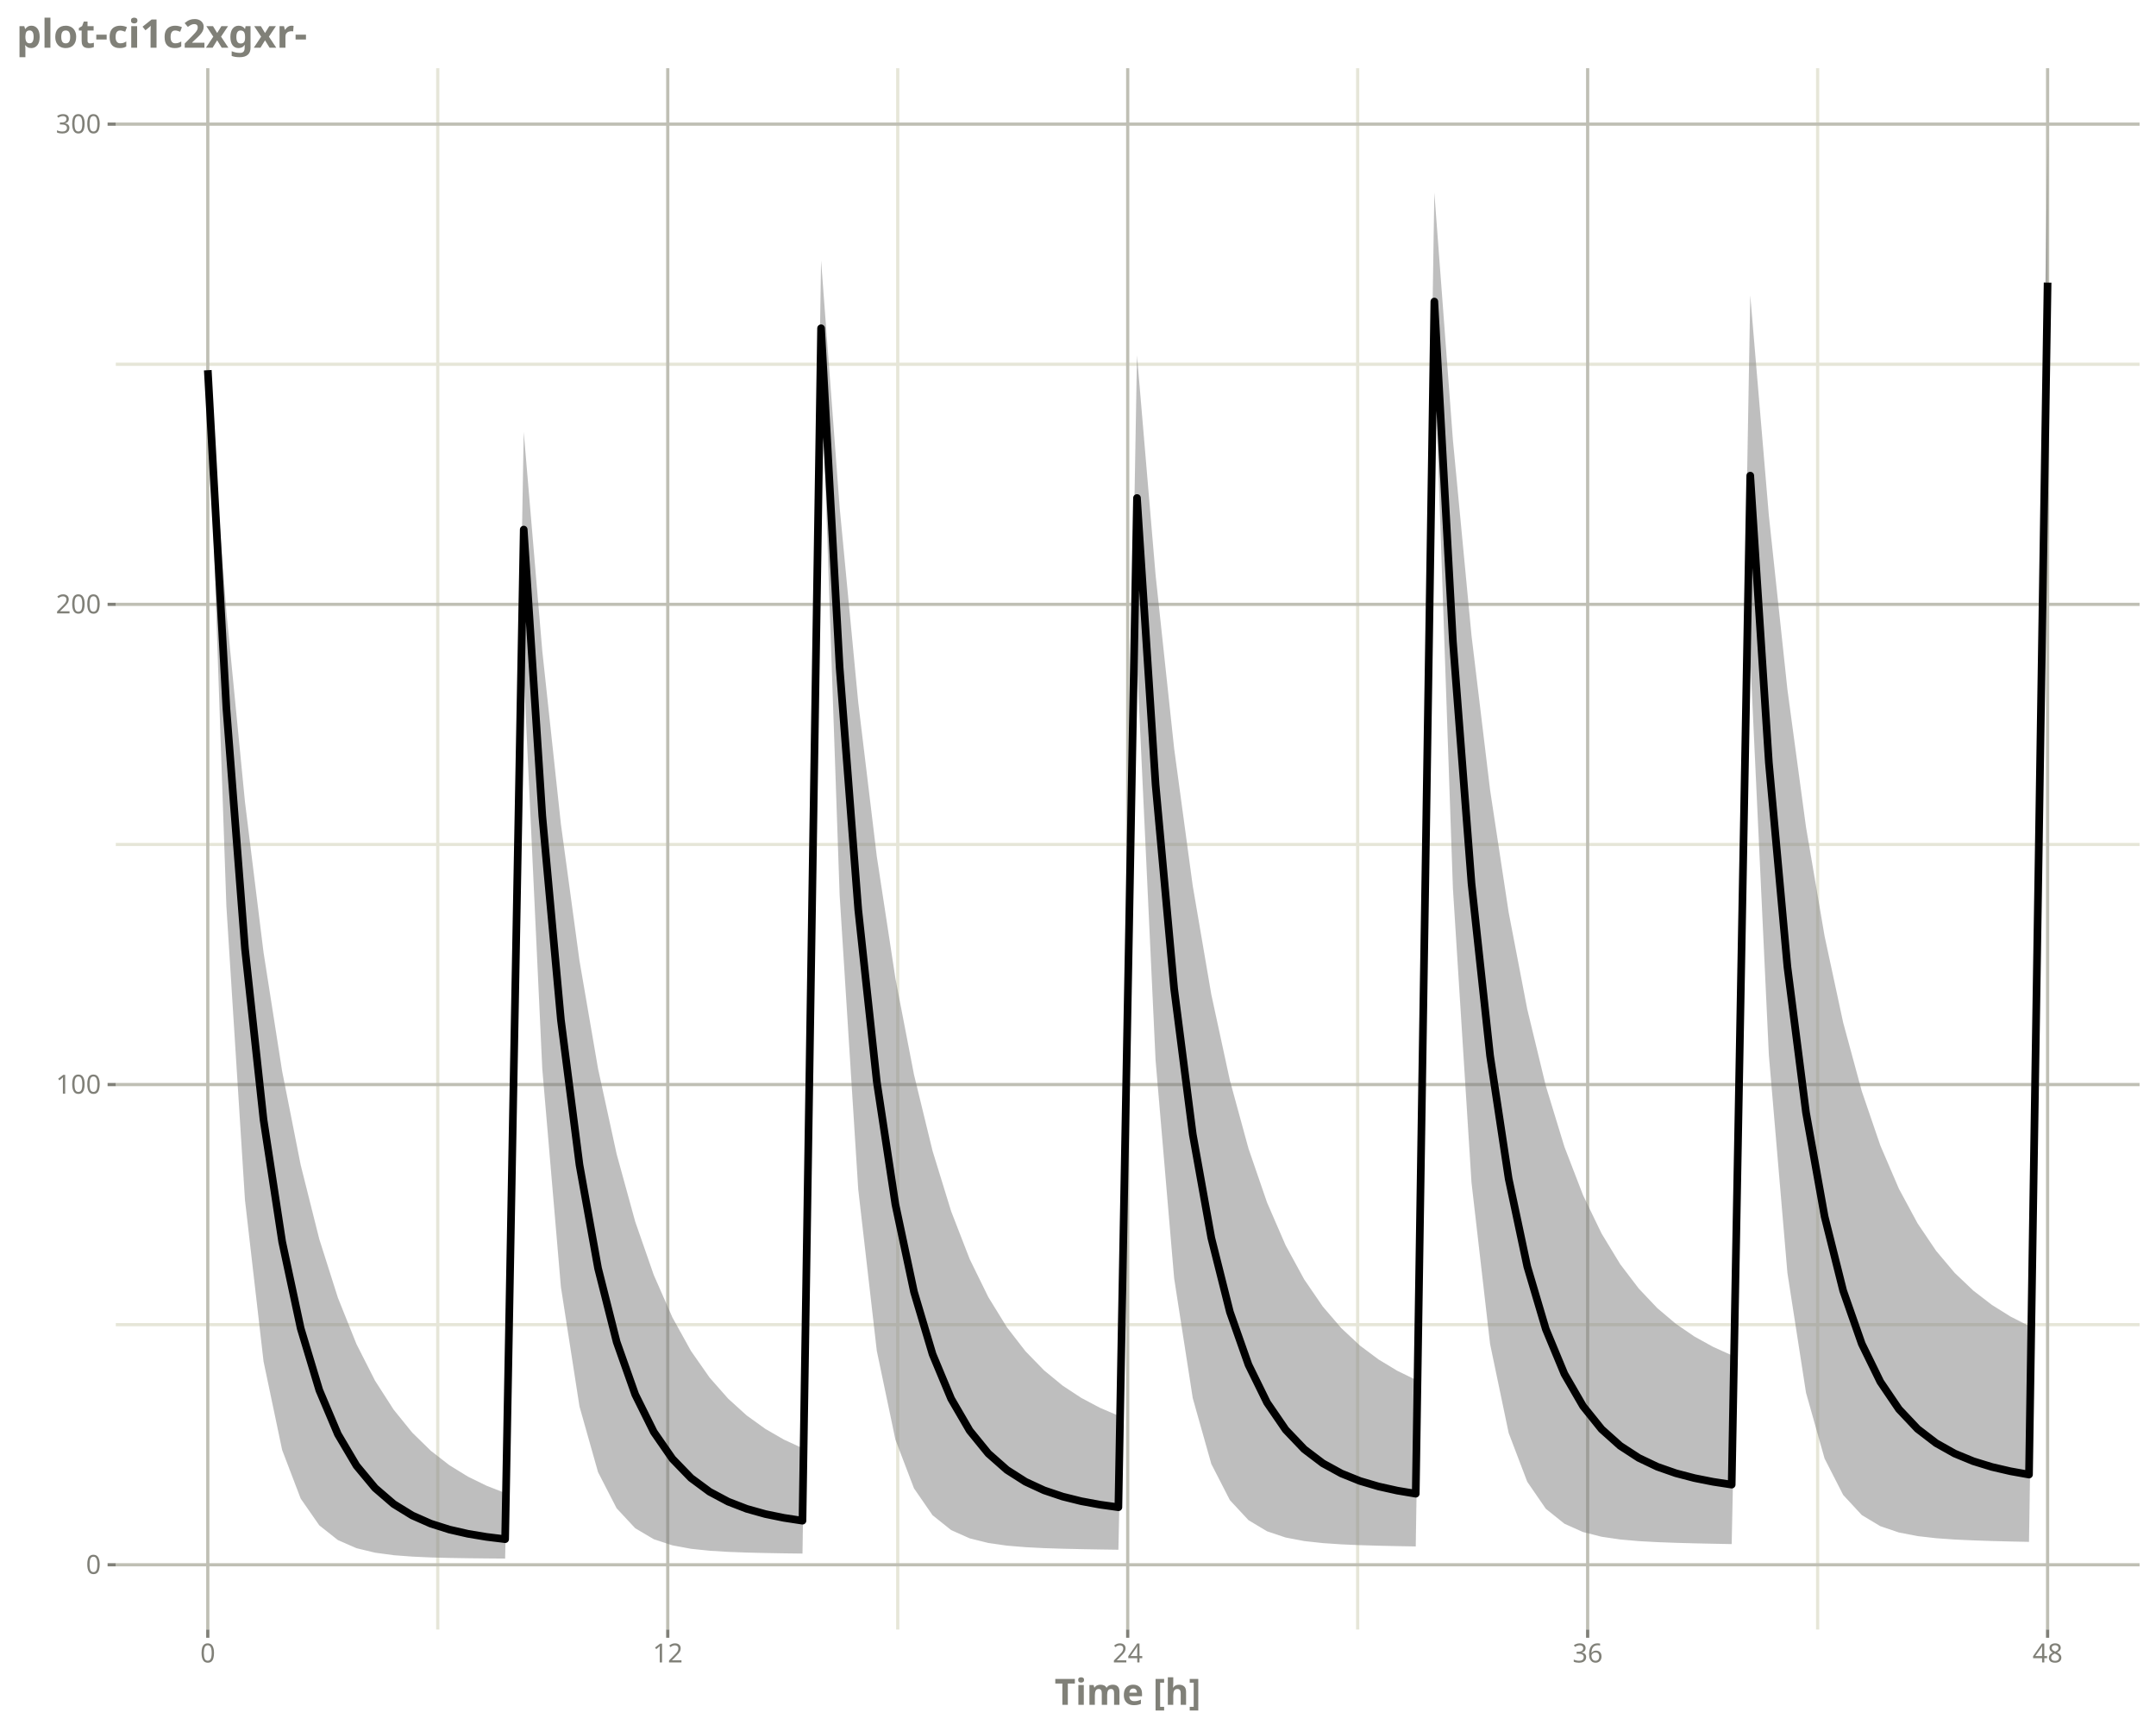
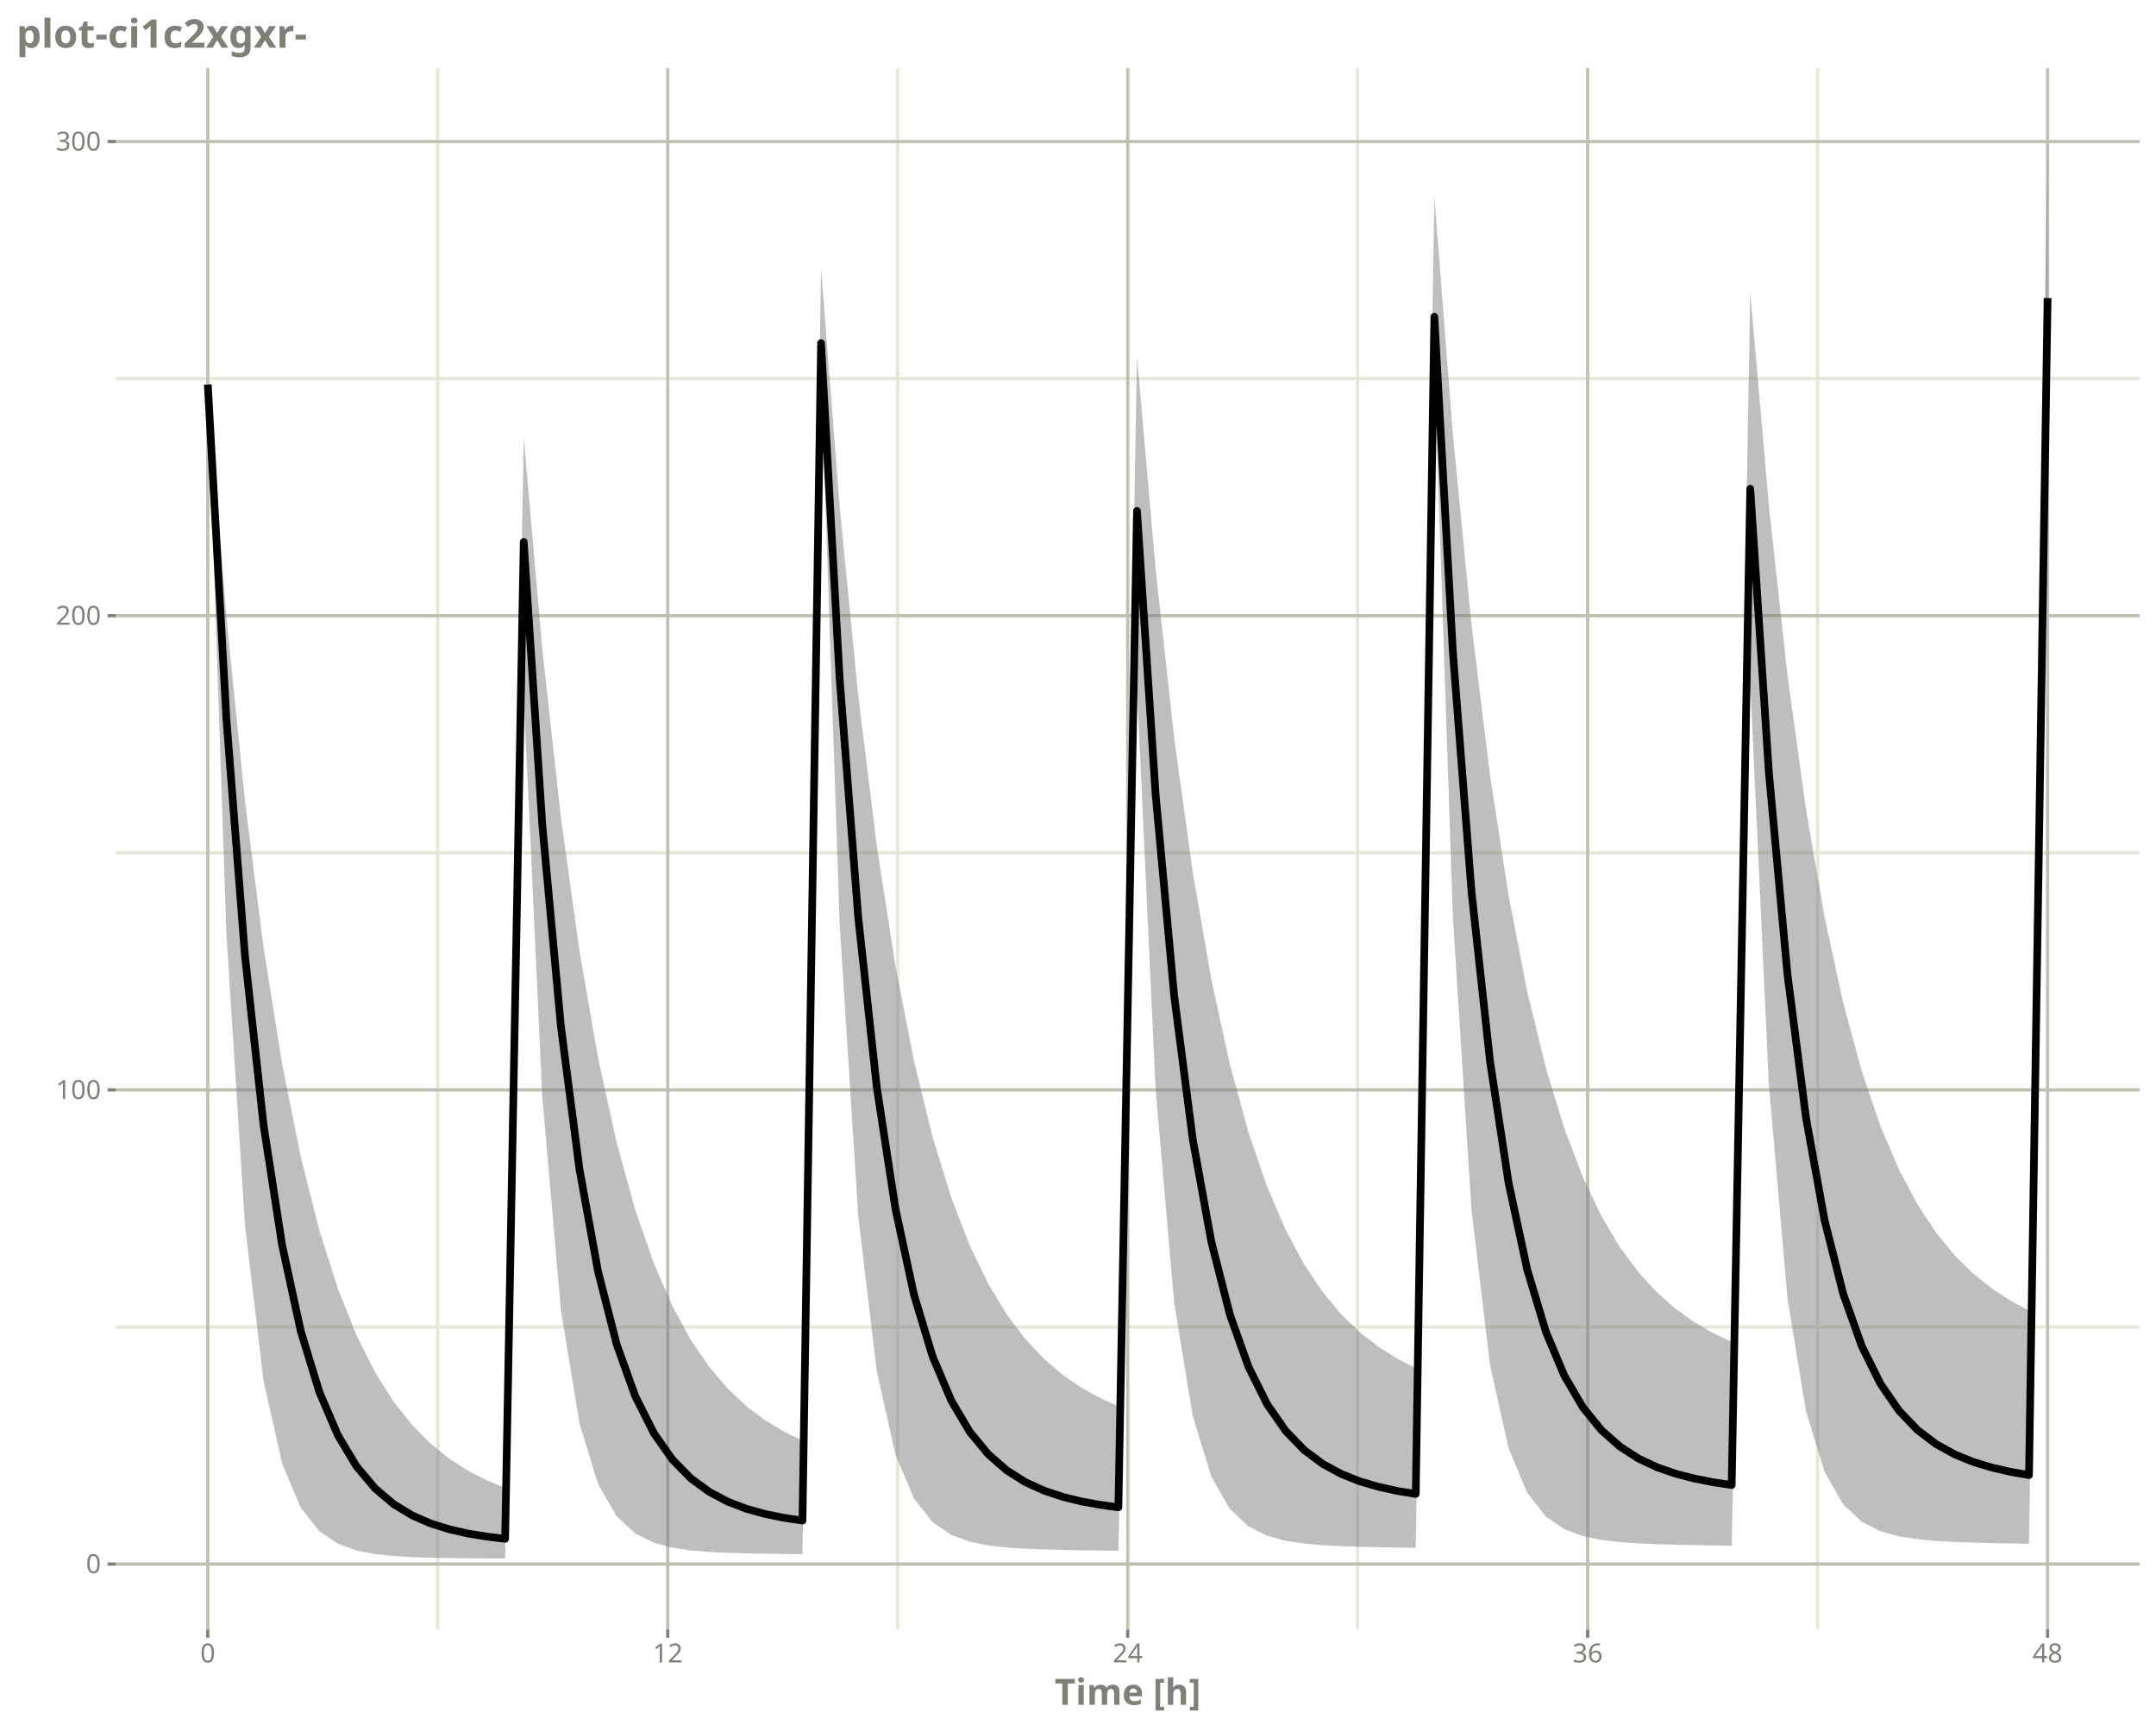
<svg xmlns="http://www.w3.org/2000/svg" class="svglite" data-engine-version="2.0" width="720.00pt" height="576.00pt" viewBox="0 0 720.00 576.00">
  <defs>
    <style type="text/css">
    .svglite line, .svglite polyline, .svglite polygon, .svglite path, .svglite rect, .svglite circle {
      fill: none;
      stroke: #000000;
      stroke-linecap: round;
      stroke-linejoin: round;
      stroke-miterlimit: 10.00;
    }
  </style>
  </defs>
  <rect width="100%" height="100%" style="stroke: none; fill: #FFFFFF;" />
  <defs>
    <clipPath id="cpMC4wMHw3MjAuMDB8MC4wMHw1NzYuMDA=">
      <rect x="0.00" y="0.00" width="720.00" height="576.00" />
    </clipPath>
  </defs>
  <g clip-path="url(#cpMC4wMHw3MjAuMDB8MC4wMHw1NzYuMDA=)">
    <rect x="0.00" y="0.00" width="720.00" height="576.00" style="stroke-width: 1.07; stroke: #FFFFFF; fill: #FFFFFF;" />
  </g>
  <defs>
    <clipPath id="cpMzguNjd8NzE0LjUyfDIyLjc4fDU0NC4xMw==">
      <rect x="38.67" y="22.78" width="675.85" height="521.34" />
    </clipPath>
  </defs>
  <g clip-path="url(#cpMzguNjd8NzE0LjUyfDIyLjc4fDU0NC4xMw==)">
    <rect x="38.67" y="22.78" width="675.85" height="521.34" style="stroke-width: 1.07; stroke: none; fill: #FFFFFF;" />
-     <polyline points="38.67,442.32 714.52,442.32 " style="stroke-width: 1.07; stroke: #E6E6D8; stroke-linecap: butt;" />
-     <polyline points="38.67,281.98 714.52,281.98 " style="stroke-width: 1.07; stroke: #E6E6D8; stroke-linecap: butt;" />
-     <polyline points="38.67,121.63 714.52,121.63 " style="stroke-width: 1.07; stroke: #E6E6D8; stroke-linecap: butt;" />
+     <polyline points="38.67,443.10 714.52,443.10 " style="stroke-width: 1.07; stroke: #E6E6D8; stroke-linecap: butt;" />
+     <polyline points="38.67,284.76 714.52,284.76 " style="stroke-width: 1.07; stroke: #E6E6D8; stroke-linecap: butt;" />
+     <polyline points="38.67,126.42 714.52,126.42 " style="stroke-width: 1.07; stroke: #E6E6D8; stroke-linecap: butt;" />
    <polyline points="146.19,544.13 146.19,22.78 " style="stroke-width: 1.07; stroke: #E6E6D8; stroke-linecap: butt;" />
    <polyline points="299.80,544.13 299.80,22.78 " style="stroke-width: 1.07; stroke: #E6E6D8; stroke-linecap: butt;" />
    <polyline points="453.40,544.13 453.40,22.78 " style="stroke-width: 1.07; stroke: #E6E6D8; stroke-linecap: butt;" />
    <polyline points="607.00,544.13 607.00,22.78 " style="stroke-width: 1.07; stroke: #E6E6D8; stroke-linecap: butt;" />
-     <polyline points="38.67,522.50 714.52,522.50 " style="stroke-width: 1.07; stroke: #BFBFB4; stroke-linecap: butt;" />
-     <polyline points="38.67,362.15 714.52,362.15 " style="stroke-width: 1.07; stroke: #BFBFB4; stroke-linecap: butt;" />
-     <polyline points="38.67,201.80 714.52,201.80 " style="stroke-width: 1.07; stroke: #BFBFB4; stroke-linecap: butt;" />
-     <polyline points="38.67,41.45 714.52,41.45 " style="stroke-width: 1.07; stroke: #BFBFB4; stroke-linecap: butt;" />
+     <polyline points="38.67,522.26 714.52,522.26 " style="stroke-width: 1.07; stroke: #BFBFB4; stroke-linecap: butt;" />
+     <polyline points="38.67,363.93 714.52,363.93 " style="stroke-width: 1.07; stroke: #BFBFB4; stroke-linecap: butt;" />
+     <polyline points="38.67,205.59 714.52,205.59 " style="stroke-width: 1.07; stroke: #BFBFB4; stroke-linecap: butt;" />
+     <polyline points="38.67,47.26 714.52,47.26 " style="stroke-width: 1.07; stroke: #BFBFB4; stroke-linecap: butt;" />
    <polyline points="69.39,544.13 69.39,22.78 " style="stroke-width: 1.07; stroke: #BFBFB4; stroke-linecap: butt;" />
    <polyline points="223.00,544.13 223.00,22.78 " style="stroke-width: 1.07; stroke: #BFBFB4; stroke-linecap: butt;" />
    <polyline points="376.60,544.13 376.60,22.78 " style="stroke-width: 1.07; stroke: #BFBFB4; stroke-linecap: butt;" />
    <polyline points="530.20,544.13 530.20,22.78 " style="stroke-width: 1.07; stroke: #BFBFB4; stroke-linecap: butt;" />
    <polyline points="683.80,544.13 683.80,22.78 " style="stroke-width: 1.07; stroke: #BFBFB4; stroke-linecap: butt;" />
-     <polygon points="69.39,123.62 75.60,204.18 81.81,267.79 88.01,318.02 94.22,357.68 100.42,389.02 106.63,413.77 112.84,433.33 119.04,448.80 125.25,461.03 131.46,470.70 137.66,478.36 143.87,484.43 150.07,489.25 156.28,493.07 162.49,496.11 168.69,498.53 174.90,144.25 181.10,217.38 187.31,275.15 193.52,320.79 199.72,356.86 205.93,385.37 212.13,407.92 218.34,425.77 224.55,439.90 230.75,451.10 236.96,459.98 243.17,467.03 249.37,472.65 255.58,477.12 261.78,480.70 267.99,483.56 274.20,86.99 280.40,169.41 286.61,234.52 292.81,285.99 299.02,326.67 305.23,358.85 311.43,384.31 317.64,404.47 323.84,420.45 330.05,433.12 336.26,443.19 342.46,451.20 348.67,457.58 354.88,462.69 361.08,466.77 367.29,470.06 373.49,472.72 379.70,118.65 385.91,192.00 392.11,249.97 398.32,295.81 404.52,332.08 410.73,360.78 416.94,383.52 423.14,401.55 429.35,415.86 435.56,427.24 441.76,436.29 447.97,443.52 454.17,449.31 460.38,453.95 466.59,457.70 472.79,460.73 479.00,64.32 485.20,146.90 491.41,212.19 497.62,263.81 503.82,304.66 510.03,336.99 516.23,362.61 522.44,382.93 528.65,399.06 534.85,411.89 541.06,422.11 547.27,430.27 553.47,436.81 559.68,442.06 565.88,446.30 572.09,449.73 578.30,452.54 584.50,98.62 590.71,172.11 596.91,230.23 603.12,276.21 609.33,312.62 615.53,341.46 621.74,364.34 627.95,382.51 634.15,396.95 640.36,408.47 646.56,417.66 652.77,425.03 658.98,430.94 665.18,435.72 671.39,439.60 677.59,442.76 683.80,46.48 683.80,116.09 677.59,514.85 671.39,514.72 665.18,514.56 658.98,514.35 652.77,514.07 646.56,513.63 640.36,512.92 634.15,511.72 627.95,509.62 621.74,505.89 615.53,499.18 609.33,487.05 603.12,465.05 596.91,425.05 590.71,352.23 584.50,219.60 578.30,515.59 572.09,515.47 565.88,515.34 559.68,515.17 553.47,514.94 547.27,514.60 541.06,514.05 534.85,513.14 528.65,511.57 522.44,508.79 516.23,503.80 510.03,494.79 503.82,478.48 497.62,448.82 491.41,394.87 485.20,296.61 479.00,117.60 472.79,516.38 466.59,516.27 460.38,516.13 454.17,515.95 447.97,515.68 441.76,515.26 435.56,514.58 429.35,513.40 423.14,511.32 416.94,507.61 410.73,500.93 404.52,488.83 398.32,466.85 392.11,426.87 385.91,354.08 379.70,221.47 373.49,517.48 367.29,517.39 361.08,517.28 354.88,517.14 348.67,516.94 342.46,516.62 336.26,516.11 330.05,515.22 323.84,513.68 317.64,510.92 311.43,505.96 305.23,496.99 299.02,480.70 292.81,451.08 286.61,397.15 280.40,298.93 274.20,119.95 267.99,518.76 261.78,518.68 255.58,518.57 249.37,518.42 243.17,518.19 236.96,517.81 230.75,517.16 224.55,516.01 218.34,513.97 212.13,510.30 205.93,503.65 199.72,491.58 193.52,469.64 187.31,429.70 181.10,356.95 174.90,224.38 168.69,520.43 162.49,520.38 156.28,520.31 150.07,520.21 143.87,520.05 137.66,519.77 131.46,519.30 125.25,518.46 119.04,516.96 112.84,514.25 106.63,509.34 100.42,500.41 94.22,484.17 88.01,454.59 81.81,400.72 75.60,302.55 69.39,123.62 " style="stroke-width: 0.00; stroke: none; fill: #7F7F7F; fill-opacity: 0.50;" />
-     <polyline points="69.39,123.62 75.60,204.18 81.81,267.79 88.01,318.02 94.22,357.68 100.42,389.02 106.63,413.77 112.84,433.33 119.04,448.80 125.25,461.03 131.46,470.70 137.66,478.36 143.87,484.43 150.07,489.25 156.28,493.07 162.49,496.11 168.69,498.53 174.90,144.25 181.10,217.38 187.31,275.15 193.52,320.79 199.72,356.86 205.93,385.37 212.13,407.92 218.34,425.77 224.55,439.90 230.75,451.10 236.96,459.98 243.17,467.03 249.37,472.65 255.58,477.12 261.78,480.70 267.99,483.56 274.20,86.99 280.40,169.41 286.61,234.52 292.81,285.99 299.02,326.67 305.23,358.85 311.43,384.31 317.64,404.47 323.84,420.45 330.05,433.12 336.26,443.19 342.46,451.20 348.67,457.58 354.88,462.69 361.08,466.77 367.29,470.06 373.49,472.72 379.70,118.65 385.91,192.00 392.11,249.97 398.32,295.81 404.52,332.08 410.73,360.78 416.94,383.52 423.14,401.55 429.35,415.86 435.56,427.24 441.76,436.29 447.97,443.52 454.17,449.31 460.38,453.95 466.59,457.70 472.79,460.73 479.00,64.32 485.20,146.90 491.41,212.19 497.62,263.81 503.82,304.66 510.03,336.99 516.23,362.61 522.44,382.93 528.65,399.06 534.85,411.89 541.06,422.11 547.27,430.27 553.47,436.81 559.68,442.06 565.88,446.30 572.09,449.73 578.30,452.54 584.50,98.62 590.71,172.11 596.91,230.23 603.12,276.21 609.33,312.62 615.53,341.46 621.74,364.34 627.95,382.51 634.15,396.95 640.36,408.47 646.56,417.66 652.77,425.03 658.98,430.94 665.18,435.72 671.39,439.60 677.59,442.76 683.80,46.48 " style="stroke-width: 1.07; stroke: none;" />
-     <polyline points="683.80,116.09 677.59,514.85 671.39,514.72 665.18,514.56 658.98,514.35 652.77,514.07 646.56,513.63 640.36,512.92 634.15,511.72 627.95,509.62 621.74,505.89 615.53,499.18 609.33,487.05 603.12,465.05 596.91,425.05 590.71,352.23 584.50,219.60 578.30,515.59 572.09,515.47 565.88,515.34 559.68,515.17 553.47,514.94 547.27,514.60 541.06,514.05 534.85,513.14 528.65,511.57 522.44,508.79 516.23,503.80 510.03,494.79 503.82,478.48 497.62,448.82 491.41,394.87 485.20,296.61 479.00,117.60 472.79,516.38 466.59,516.27 460.38,516.13 454.17,515.95 447.97,515.68 441.76,515.26 435.56,514.58 429.35,513.40 423.14,511.32 416.94,507.61 410.73,500.93 404.52,488.83 398.32,466.85 392.11,426.87 385.91,354.08 379.70,221.47 373.49,517.48 367.29,517.39 361.08,517.28 354.88,517.14 348.67,516.94 342.46,516.62 336.26,516.11 330.05,515.22 323.84,513.68 317.64,510.92 311.43,505.96 305.23,496.99 299.02,480.70 292.81,451.08 286.61,397.15 280.40,298.93 274.20,119.95 267.99,518.76 261.78,518.68 255.58,518.57 249.37,518.42 243.17,518.19 236.96,517.81 230.75,517.16 224.55,516.01 218.34,513.97 212.13,510.30 205.93,503.65 199.72,491.58 193.52,469.64 187.31,429.70 181.10,356.95 174.90,224.38 168.69,520.43 162.49,520.38 156.28,520.31 150.07,520.21 143.87,520.05 137.66,519.77 131.46,519.30 125.25,518.46 119.04,516.96 112.84,514.25 106.63,509.34 100.42,500.41 94.22,484.17 88.01,454.59 81.81,400.72 75.60,302.55 69.39,123.62 " style="stroke-width: 1.07; stroke: none;" />
-     <polyline points="69.39,123.62 75.60,236.46 81.81,316.76 88.01,373.92 94.22,414.60 100.42,443.57 106.63,464.20 112.84,478.91 119.04,489.39 125.25,496.86 131.46,502.21 137.66,506.03 143.87,508.77 150.07,510.74 156.28,512.16 162.49,513.19 168.69,513.95 174.90,176.83 181.10,272.44 187.31,340.50 193.52,388.97 199.72,423.49 205.93,448.09 212.13,465.64 218.34,478.16 224.55,487.11 230.75,493.52 236.96,498.11 243.17,501.42 249.37,503.82 255.58,505.56 261.78,506.83 267.99,507.78 274.20,109.61 280.40,222.99 286.61,303.72 292.81,361.21 299.02,402.17 305.23,431.37 311.43,452.20 317.64,467.08 323.84,477.72 330.05,485.34 336.26,490.82 342.46,494.77 348.67,497.64 354.88,499.73 361.08,501.27 367.29,502.42 373.49,503.29 379.70,166.29 385.91,262.01 392.11,330.18 398.32,378.75 404.52,413.38 410.73,438.09 416.94,455.73 423.14,468.36 429.35,477.41 435.56,483.92 441.76,488.62 447.97,492.02 454.17,494.52 460.38,496.35 466.59,497.73 472.79,498.77 479.00,100.69 485.20,214.17 491.41,294.98 497.62,352.56 503.82,393.61 510.03,422.90 516.23,443.82 522.44,458.78 528.65,469.51 534.85,477.22 541.06,482.78 547.27,486.82 553.47,489.77 559.68,491.94 565.88,493.56 572.09,494.79 578.30,495.74 584.50,158.82 590.71,254.61 596.91,322.86 603.12,371.51 609.33,406.21 615.53,430.99 621.74,448.72 627.95,461.41 634.15,470.54 640.36,477.12 646.56,481.88 652.77,485.36 658.98,487.92 665.18,489.83 671.39,491.27 677.59,492.38 683.80,94.37 " style="stroke-width: 2.56; stroke-linecap: butt;" />
+     <polygon points="69.39,128.39 75.60,205.91 81.81,267.49 88.01,316.42 94.22,355.30 100.42,386.20 106.63,410.77 112.84,430.30 119.04,445.83 125.25,458.19 131.46,468.03 137.66,475.87 143.87,482.12 150.07,487.10 156.28,491.08 162.49,494.27 168.69,496.82 174.90,145.98 181.10,216.72 187.31,272.94 193.52,317.63 199.72,353.18 205.93,381.45 212.13,403.94 218.34,421.85 224.55,436.12 230.75,447.50 236.96,456.57 243.17,463.83 249.37,469.63 255.58,474.28 261.78,478.02 267.99,481.03 274.20,89.59 280.40,169.08 286.61,232.27 292.81,282.52 299.02,322.49 305.23,354.30 311.43,379.62 317.64,399.80 323.84,415.89 330.05,428.72 336.26,438.98 342.46,447.19 348.67,453.77 354.88,459.06 361.08,463.32 367.29,466.77 373.49,469.56 379.70,118.96 385.91,189.91 392.11,246.35 398.32,291.25 404.52,326.99 410.73,355.46 416.94,378.15 423.14,396.24 429.35,410.70 435.56,422.25 441.76,431.51 447.97,438.94 454.17,444.92 460.38,449.75 466.59,453.65 472.79,456.84 479.00,65.57 485.20,145.22 491.41,208.58 497.62,259.00 503.82,299.13 510.03,331.10 516.23,356.59 522.44,376.92 528.65,393.17 534.85,406.16 541.06,416.58 547.27,424.94 553.47,431.68 559.68,437.12 565.88,441.53 572.09,445.13 578.30,448.07 584.50,97.62 590.71,168.72 596.91,225.31 603.12,270.36 609.33,306.24 615.53,334.85 621.74,357.68 627.95,375.92 634.15,390.51 640.36,402.21 646.56,411.61 652.77,419.18 658.98,425.29 665.18,430.25 671.39,434.30 677.59,437.62 683.80,46.48 683.80,121.74 677.59,515.51 671.39,515.39 665.18,515.26 658.98,515.10 652.77,514.87 646.56,514.53 640.36,513.97 634.15,513.01 627.95,511.29 621.74,508.15 615.53,502.34 609.33,491.51 603.12,471.26 596.91,433.31 590.71,362.08 584.50,228.33 578.30,516.15 572.09,516.05 565.88,515.94 559.68,515.80 553.47,515.62 547.27,515.36 541.06,514.93 534.85,514.21 528.65,512.94 522.44,510.63 516.23,506.37 510.03,498.45 503.82,483.66 497.62,455.95 491.41,403.97 485.20,306.38 479.00,123.06 472.79,516.85 466.59,516.75 460.38,516.64 454.17,516.50 447.97,516.29 441.76,515.97 435.56,515.43 429.35,514.49 423.14,512.79 416.94,509.67 410.73,503.87 404.52,493.07 398.32,472.84 392.11,434.91 385.91,363.71 379.70,229.97 373.49,517.82 367.29,517.74 361.08,517.65 354.88,517.54 348.67,517.38 342.46,517.14 336.26,516.74 330.05,516.05 323.84,514.80 317.64,512.51 311.43,508.28 305.23,500.39 299.02,485.62 292.81,457.94 286.61,405.99 280.40,308.43 274.20,125.13 267.99,518.95 261.78,518.88 255.58,518.80 249.37,518.69 243.17,518.51 236.96,518.22 230.75,517.71 224.55,516.80 218.34,515.13 212.13,512.04 205.93,506.28 199.72,495.51 193.52,475.31 187.31,437.41 181.10,366.25 174.90,232.55 168.69,520.43 162.49,520.39 156.28,520.34 150.07,520.26 143.87,520.14 137.66,519.94 131.46,519.57 125.25,518.92 119.04,517.71 112.84,515.46 106.63,511.27 100.42,503.42 94.22,488.70 88.01,461.06 81.81,409.15 75.60,311.64 69.39,128.39 " style="stroke-width: 0.00; stroke: none; fill: #7F7F7F; fill-opacity: 0.50;" />
+     <polyline points="69.39,128.39 75.60,205.91 81.81,267.49 88.01,316.42 94.22,355.30 100.42,386.20 106.63,410.77 112.84,430.30 119.04,445.83 125.25,458.19 131.46,468.03 137.66,475.87 143.87,482.12 150.07,487.10 156.28,491.08 162.49,494.27 168.69,496.82 174.90,145.98 181.10,216.72 187.31,272.94 193.52,317.63 199.72,353.18 205.93,381.45 212.13,403.94 218.34,421.85 224.55,436.12 230.75,447.50 236.96,456.57 243.17,463.83 249.37,469.63 255.58,474.28 261.78,478.02 267.99,481.03 274.20,89.59 280.40,169.08 286.61,232.27 292.81,282.52 299.02,322.49 305.23,354.30 311.43,379.62 317.64,399.80 323.84,415.89 330.05,428.72 336.26,438.98 342.46,447.19 348.67,453.77 354.88,459.06 361.08,463.32 367.29,466.77 373.49,469.56 379.70,118.96 385.91,189.91 392.11,246.35 398.32,291.25 404.52,326.99 410.73,355.46 416.94,378.15 423.14,396.24 429.35,410.70 435.56,422.25 441.76,431.51 447.97,438.94 454.17,444.92 460.38,449.75 466.59,453.65 472.79,456.84 479.00,65.57 485.20,145.22 491.41,208.58 497.62,259.00 503.82,299.13 510.03,331.10 516.23,356.59 522.44,376.92 528.65,393.17 534.85,406.16 541.06,416.58 547.27,424.94 553.47,431.68 559.68,437.12 565.88,441.53 572.09,445.13 578.30,448.07 584.50,97.62 590.71,168.72 596.91,225.31 603.12,270.36 609.33,306.24 615.53,334.85 621.74,357.68 627.95,375.92 634.15,390.51 640.36,402.21 646.56,411.61 652.77,419.18 658.98,425.29 665.18,430.25 671.39,434.30 677.59,437.62 683.80,46.48 " style="stroke-width: 1.07; stroke: none;" />
+     <polyline points="683.80,121.74 677.59,515.51 671.39,515.39 665.18,515.26 658.98,515.10 652.77,514.87 646.56,514.53 640.36,513.97 634.15,513.01 627.95,511.29 621.74,508.15 615.53,502.34 609.33,491.51 603.12,471.26 596.91,433.31 590.71,362.08 584.50,228.33 578.30,516.15 572.09,516.05 565.88,515.94 559.68,515.80 553.47,515.62 547.27,515.36 541.06,514.93 534.85,514.21 528.65,512.94 522.44,510.63 516.23,506.37 510.03,498.45 503.82,483.66 497.62,455.95 491.41,403.97 485.20,306.38 479.00,123.06 472.79,516.85 466.59,516.75 460.38,516.64 454.17,516.50 447.97,516.29 441.76,515.97 435.56,515.43 429.35,514.49 423.14,512.79 416.94,509.67 410.73,503.87 404.52,493.07 398.32,472.84 392.11,434.91 385.91,363.71 379.70,229.97 373.49,517.82 367.29,517.74 361.08,517.65 354.88,517.54 348.67,517.38 342.46,517.14 336.26,516.74 330.05,516.05 323.84,514.80 317.64,512.51 311.43,508.28 305.23,500.39 299.02,485.62 292.81,457.94 286.61,405.99 280.40,308.43 274.20,125.13 267.99,518.95 261.78,518.88 255.58,518.80 249.37,518.69 243.17,518.51 236.96,518.22 230.75,517.71 224.55,516.80 218.34,515.13 212.13,512.04 205.93,506.28 199.72,495.51 193.52,475.31 187.31,437.41 181.10,366.25 174.90,232.55 168.69,520.43 162.49,520.39 156.28,520.34 150.07,520.26 143.87,520.14 137.66,519.94 131.46,519.57 125.25,518.92 119.04,517.71 112.84,515.46 106.63,511.27 100.42,503.42 94.22,488.70 88.01,461.06 81.81,409.15 75.60,311.64 69.39,128.39 " style="stroke-width: 1.07; stroke: none;" />
+     <polyline points="69.39,128.39 75.60,239.87 81.81,319.19 88.01,375.63 94.22,415.80 100.42,444.39 106.63,464.76 112.84,479.26 119.04,489.60 125.25,496.98 131.46,502.25 137.66,506.02 143.87,508.72 150.07,510.66 156.28,512.07 162.49,513.08 168.69,513.83 174.90,180.98 181.10,275.42 187.31,342.64 193.52,390.49 199.72,424.57 205.93,448.86 212.13,466.17 218.34,478.53 224.55,487.36 230.75,493.68 236.96,498.21 243.17,501.48 249.37,503.84 255.58,505.55 261.78,506.81 267.99,507.74 274.20,114.57 280.40,226.58 286.61,306.32 292.81,363.09 299.02,403.53 305.23,432.35 311.43,452.91 317.64,467.59 323.84,478.09 330.05,485.61 336.26,491.02 342.46,494.92 348.67,497.74 354.88,499.81 361.08,501.33 367.29,502.46 373.49,503.32 379.70,170.58 385.91,265.13 392.11,332.45 398.32,380.41 404.52,414.60 410.73,438.99 416.94,456.40 423.14,468.86 429.35,477.79 435.56,484.21 441.76,488.84 447.97,492.20 454.17,494.66 460.38,496.47 466.59,497.83 472.79,498.85 479.00,105.77 485.20,217.88 491.41,297.70 497.62,354.56 503.82,395.09 510.03,424.00 516.23,444.65 522.44,459.41 528.65,469.99 534.85,477.60 541.06,483.09 547.27,487.07 553.47,489.98 559.68,492.12 565.88,493.72 572.09,494.93 578.30,495.87 584.50,163.21 590.71,257.83 596.91,325.23 603.12,373.27 609.33,407.53 615.53,431.99 621.74,449.48 627.95,462.01 634.15,471.01 640.36,477.50 646.56,482.20 652.77,485.63 658.98,488.16 665.18,490.04 671.39,491.46 677.59,492.55 683.80,99.54 " style="stroke-width: 2.56; stroke-linecap: butt;" />
  </g>
  <g clip-path="url(#cpMC4wMHw3MjAuMDB8MC4wMHw1NzYuMDA=)">
-     <text x="33.74" y="525.53" text-anchor="end" style="font-size: 8.80px; fill: #808078; font-family: sans;" textLength="4.89px" lengthAdjust="spacingAndGlyphs">0</text>
-     <text x="33.74" y="365.18" text-anchor="end" style="font-size: 8.80px; fill: #808078; font-family: sans;" textLength="14.68px" lengthAdjust="spacingAndGlyphs">100</text>
-     <text x="33.74" y="204.83" text-anchor="end" style="font-size: 8.80px; fill: #808078; font-family: sans;" textLength="14.68px" lengthAdjust="spacingAndGlyphs">200</text>
-     <text x="33.74" y="44.48" text-anchor="end" style="font-size: 8.80px; fill: #808078; font-family: sans;" textLength="14.68px" lengthAdjust="spacingAndGlyphs">300</text>
-     <polyline points="35.93,522.50 38.67,522.50 " style="stroke-width: 1.07; stroke: #808078; stroke-linecap: butt;" />
-     <polyline points="35.93,362.15 38.67,362.15 " style="stroke-width: 1.07; stroke: #808078; stroke-linecap: butt;" />
-     <polyline points="35.93,201.80 38.67,201.80 " style="stroke-width: 1.07; stroke: #808078; stroke-linecap: butt;" />
-     <polyline points="35.93,41.45 38.67,41.45 " style="stroke-width: 1.07; stroke: #808078; stroke-linecap: butt;" />
+     <text x="33.74" y="525.29" text-anchor="end" style="font-size: 8.80px; fill: #808078; font-family: sans;" textLength="4.89px" lengthAdjust="spacingAndGlyphs">0</text>
+     <text x="33.74" y="366.96" text-anchor="end" style="font-size: 8.80px; fill: #808078; font-family: sans;" textLength="14.68px" lengthAdjust="spacingAndGlyphs">100</text>
+     <text x="33.74" y="208.62" text-anchor="end" style="font-size: 8.80px; fill: #808078; font-family: sans;" textLength="14.68px" lengthAdjust="spacingAndGlyphs">200</text>
+     <text x="33.74" y="50.28" text-anchor="end" style="font-size: 8.80px; fill: #808078; font-family: sans;" textLength="14.68px" lengthAdjust="spacingAndGlyphs">300</text>
+     <polyline points="35.93,522.26 38.67,522.26 " style="stroke-width: 1.07; stroke: #808078; stroke-linecap: butt;" />
+     <polyline points="35.93,363.93 38.67,363.93 " style="stroke-width: 1.07; stroke: #808078; stroke-linecap: butt;" />
+     <polyline points="35.93,205.59 38.67,205.59 " style="stroke-width: 1.07; stroke: #808078; stroke-linecap: butt;" />
+     <polyline points="35.93,47.26 38.67,47.26 " style="stroke-width: 1.07; stroke: #808078; stroke-linecap: butt;" />
    <polyline points="69.39,546.87 69.39,544.13 " style="stroke-width: 1.07; stroke: #808078; stroke-linecap: butt;" />
    <polyline points="223.00,546.87 223.00,544.13 " style="stroke-width: 1.07; stroke: #808078; stroke-linecap: butt;" />
    <polyline points="376.60,546.87 376.60,544.13 " style="stroke-width: 1.07; stroke: #808078; stroke-linecap: butt;" />
    <polyline points="530.20,546.87 530.20,544.13 " style="stroke-width: 1.07; stroke: #808078; stroke-linecap: butt;" />
    <polyline points="683.80,546.87 683.80,544.13 " style="stroke-width: 1.07; stroke: #808078; stroke-linecap: butt;" />
    <text x="69.39" y="555.11" text-anchor="middle" style="font-size: 8.80px; fill: #808078; font-family: sans;" textLength="4.89px" lengthAdjust="spacingAndGlyphs">0</text>
    <text x="223.00" y="555.11" text-anchor="middle" style="font-size: 8.80px; fill: #808078; font-family: sans;" textLength="9.79px" lengthAdjust="spacingAndGlyphs">12</text>
    <text x="376.60" y="555.11" text-anchor="middle" style="font-size: 8.80px; fill: #808078; font-family: sans;" textLength="9.79px" lengthAdjust="spacingAndGlyphs">24</text>
    <text x="530.20" y="555.11" text-anchor="middle" style="font-size: 8.80px; fill: #808078; font-family: sans;" textLength="9.79px" lengthAdjust="spacingAndGlyphs">36</text>
    <text x="683.80" y="555.11" text-anchor="middle" style="font-size: 8.80px; fill: #808078; font-family: sans;" textLength="9.79px" lengthAdjust="spacingAndGlyphs">48</text>
    <text x="376.60" y="569.26" text-anchor="middle" style="font-size: 12.10px; font-weight: bold; fill: #808078; font-family: sans;" textLength="43.71px" lengthAdjust="spacingAndGlyphs">Time [h]</text>
    <text x="5.48" y="15.93" style="font-size: 13.20px; font-weight: bold; fill: #808078; font-family: sans;" textLength="85.84px" lengthAdjust="spacingAndGlyphs">plot-ci1c2xgxr-</text>
  </g>
</svg>
